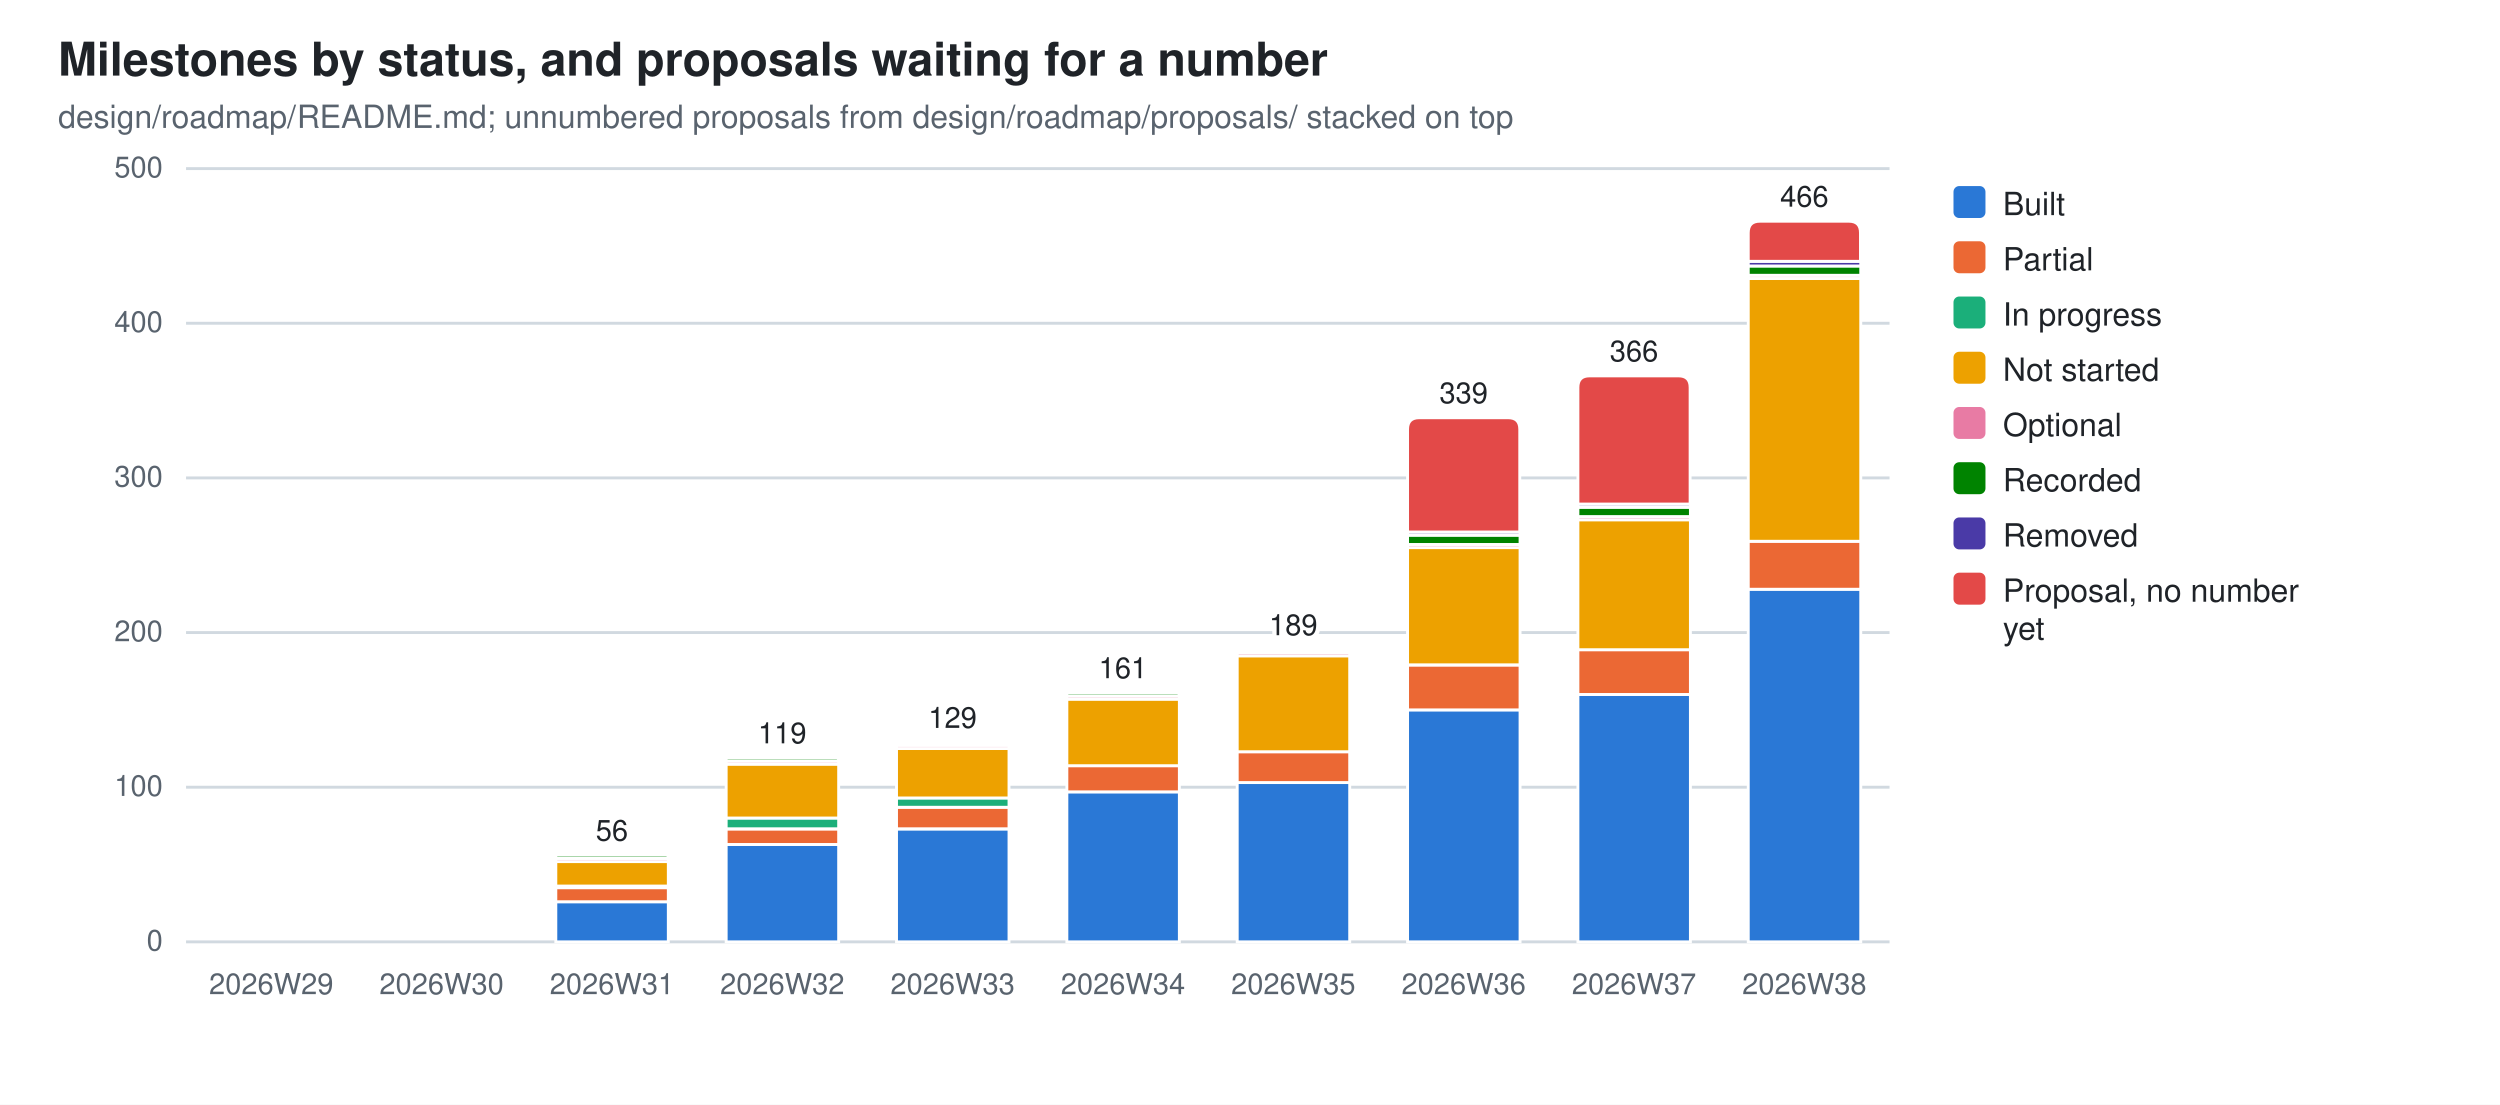
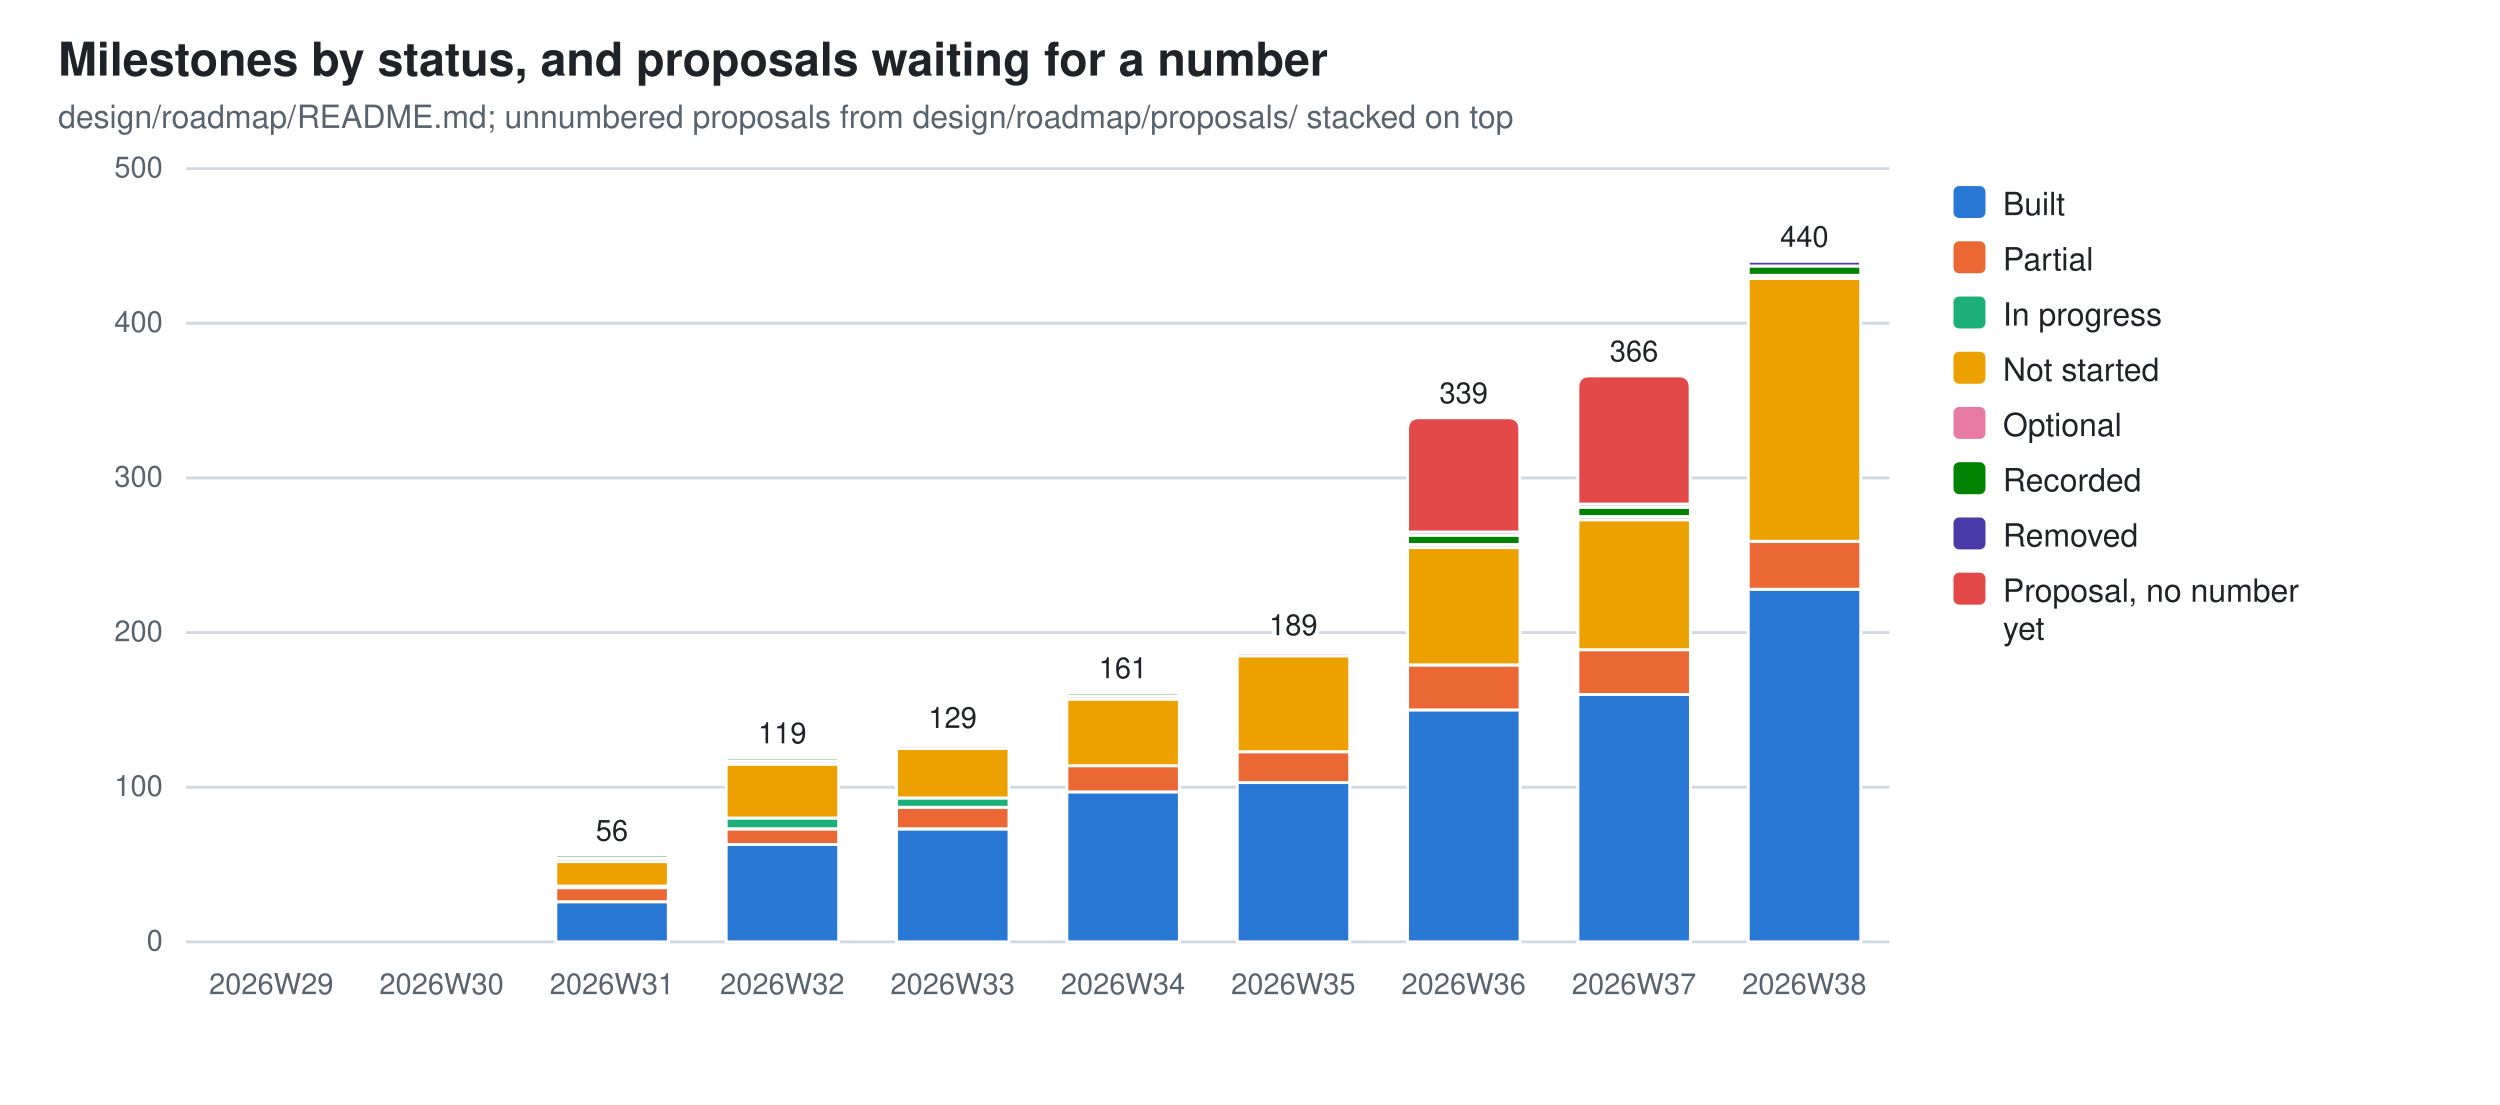
<svg xmlns="http://www.w3.org/2000/svg" width="860" height="380" viewBox="0 0 860 380" role="img" aria-label="Milestones by status, and proposals waiting for a number">
  <style>
  .bg{fill:#ffffff} .fg{fill:#1f2328} .mut{fill:#59636e} .grid{stroke:#d1d9e0}
  .seg{stroke:#ffffff;stroke-width:1}
  .val{paint-order:stroke;stroke:#ffffff;stroke-width:3px;stroke-linejoin:round}
  .s0{fill:#2a78d6}  .s1{fill:#eb6834}  .s2{fill:#1baf7a}  .s3{fill:#eda100}  .s4{fill:#e87ba4}  .s5{fill:#008300}  .s6{fill:#4a3aa7}  .s7{fill:#e34948}
  @media (prefers-color-scheme: dark){
    .bg{fill:#0d1117} .fg{fill:#e6edf3} .mut{fill:#9198a1} .grid{stroke:#30363d}
    .seg{stroke:#0d1117} .val{stroke:#0d1117} .s0{fill:#3987e5} .s1{fill:#d95926} .s2{fill:#199e70} .s3{fill:#c98500} .s4{fill:#d55181} .s5{fill:#008300} .s6{fill:#9085e9} .s7{fill:#e66767}}
  text{font-family:-apple-system,BlinkMacSystemFont,"Segoe UI",Helvetica,Arial,sans-serif}
</style>
  <rect class="bg" width="860" height="380" />
  <text class="fg" x="20" y="26" font-size="16" font-weight="600">Milestones by status, and proposals waiting for a number</text>
  <text class="mut" x="20" y="44" font-size="11">design/roadmap/README.md; unnumbered proposals from design/roadmap/proposals/ stacked on top</text>
  <line class="grid" x1="64" y1="324.0" x2="650.0" y2="324.0" stroke-width="1" />
  <text class="mut" x="56" y="327.0" font-size="10" text-anchor="end">0</text>
  <line class="grid" x1="64" y1="270.8" x2="650.0" y2="270.8" stroke-width="1" />
  <text class="mut" x="56" y="273.8" font-size="10" text-anchor="end">100</text>
  <line class="grid" x1="64" y1="217.6" x2="650.0" y2="217.6" stroke-width="1" />
  <text class="mut" x="56" y="220.6" font-size="10" text-anchor="end">200</text>
  <line class="grid" x1="64" y1="164.4" x2="650.0" y2="164.4" stroke-width="1" />
  <text class="mut" x="56" y="167.4" font-size="10" text-anchor="end">300</text>
  <line class="grid" x1="64" y1="111.2" x2="650.0" y2="111.2" stroke-width="1" />
  <text class="mut" x="56" y="114.2" font-size="10" text-anchor="end">400</text>
  <line class="grid" x1="64" y1="58.0" x2="650.0" y2="58.0" stroke-width="1" />
  <text class="mut" x="56" y="61.0" font-size="10" text-anchor="end">500</text>
  <text class="mut" x="93.3" y="342" font-size="10" text-anchor="middle">2026W29</text>
  <text class="mut" x="151.9" y="342" font-size="10" text-anchor="middle">2026W30</text>
  <rect class="seg s0" x="191.2" y="310.2" width="38.7" height="13.8" />
  <rect class="seg s1" x="191.2" y="305.4" width="38.7" height="4.8" />
  <rect class="seg s2" x="191.2" y="304.8" width="38.7" height="0.5" />
  <rect class="seg s3" x="191.2" y="296.3" width="38.7" height="8.5" />
  <rect class="seg s4" x="191.2" y="295.3" width="38.7" height="1.1" />
  <path class="seg s5" d="M191.2,295.3 V294.7 Q191.2,294.2 191.7,294.2 H229.3 Q229.8,294.2 229.8,294.7 V295.3 Z" />
  <text class="mut" x="210.5" y="342" font-size="10" text-anchor="middle">2026W31</text>
  <text class="fg val" x="210.5" y="289.2" font-size="10" text-anchor="middle">56</text>
  <rect class="seg s0" x="249.8" y="290.5" width="38.7" height="33.5" />
  <rect class="seg s1" x="249.8" y="285.2" width="38.7" height="5.3" />
  <rect class="seg s2" x="249.8" y="281.4" width="38.7" height="3.7" />
  <rect class="seg s3" x="249.8" y="262.8" width="38.7" height="18.6" />
  <rect class="seg s4" x="249.8" y="261.8" width="38.7" height="1.1" />
  <path class="seg s5" d="M249.8,261.8 V261.2 Q249.8,260.7 250.3,260.7 H287.9 Q288.4,260.7 288.4,261.2 V261.8 Z" />
  <text class="mut" x="269.1" y="342" font-size="10" text-anchor="middle">2026W32</text>
  <text class="fg val" x="269.1" y="255.7" font-size="10" text-anchor="middle">119</text>
  <rect class="seg s0" x="308.4" y="285.2" width="38.7" height="38.8" />
  <rect class="seg s1" x="308.4" y="277.7" width="38.7" height="7.4" />
  <rect class="seg s2" x="308.4" y="274.5" width="38.7" height="3.2" />
  <rect class="seg s3" x="308.4" y="257.5" width="38.7" height="17.0" />
  <rect class="seg s4" x="308.4" y="256.4" width="38.7" height="1.1" />
  <path class="seg s5" d="M308.4,256.4 V255.9 Q308.4,255.4 308.9,255.4 H346.5 Q347.0,255.4 347.0,255.9 V256.4 Z" />
  <text class="mut" x="327.7" y="342" font-size="10" text-anchor="middle">2026W33</text>
  <text class="fg val" x="327.7" y="250.4" font-size="10" text-anchor="middle">129</text>
  <rect class="seg s0" x="367.0" y="272.4" width="38.7" height="51.6" />
  <rect class="seg s1" x="367.0" y="263.4" width="38.7" height="9.0" />
  <rect class="seg s3" x="367.0" y="240.5" width="38.7" height="22.9" />
  <rect class="seg s4" x="367.0" y="239.4" width="38.7" height="1.1" />
  <path class="seg s5" d="M367.0,239.4 V238.9 Q367.0,238.3 367.5,238.3 H405.1 Q405.6,238.3 405.6,238.9 V239.4 Z" />
  <text class="mut" x="386.3" y="342" font-size="10" text-anchor="middle">2026W34</text>
  <text class="fg val" x="386.3" y="233.3" font-size="10" text-anchor="middle">161</text>
  <rect class="seg s0" x="425.6" y="269.2" width="38.7" height="54.8" />
  <rect class="seg s1" x="425.6" y="258.6" width="38.7" height="10.6" />
  <rect class="seg s3" x="425.6" y="225.6" width="38.7" height="33.0" />
  <rect class="seg s4" x="425.6" y="224.5" width="38.7" height="1.1" />
  <path class="seg s5" d="M425.6,224.5 V224.0 Q425.6,223.5 426.1,223.5 H463.7 Q464.2,223.5 464.2,224.0 V224.5 Z" />
  <text class="mut" x="444.9" y="342" font-size="10" text-anchor="middle">2026W35</text>
  <text class="fg val" x="444.9" y="218.5" font-size="10" text-anchor="middle">189</text>
  <rect class="seg s0" x="484.2" y="244.2" width="38.7" height="79.8" />
  <rect class="seg s1" x="484.2" y="228.8" width="38.7" height="15.4" />
  <rect class="seg s3" x="484.2" y="188.3" width="38.7" height="40.4" />
  <rect class="seg s4" x="484.2" y="187.3" width="38.7" height="1.1" />
  <rect class="seg s5" x="484.2" y="184.1" width="38.7" height="3.2" />
  <rect class="seg s6" x="484.2" y="183.0" width="38.7" height="1.1" />
  <path class="seg s7" d="M484.2,183.0 V147.7 Q484.2,143.7 488.2,143.7 H518.8 Q522.8,143.7 522.8,147.7 V183.0 Z" />
  <text class="mut" x="503.5" y="342" font-size="10" text-anchor="middle">2026W36</text>
  <text class="fg val" x="503.5" y="138.7" font-size="10" text-anchor="middle">339</text>
  <rect class="seg s0" x="542.8" y="238.9" width="38.7" height="85.1" />
  <rect class="seg s1" x="542.8" y="223.5" width="38.7" height="15.4" />
  <rect class="seg s3" x="542.8" y="178.8" width="38.7" height="44.7" />
  <rect class="seg s4" x="542.8" y="177.7" width="38.7" height="1.1" />
  <rect class="seg s5" x="542.8" y="174.5" width="38.7" height="3.2" />
  <rect class="seg s6" x="542.8" y="173.4" width="38.7" height="1.1" />
  <path class="seg s7" d="M542.8,173.4 V133.3 Q542.8,129.3 546.8,129.3 H577.4 Q581.4,129.3 581.4,133.3 V173.4 Z" />
  <text class="mut" x="562.1" y="342" font-size="10" text-anchor="middle">2026W37</text>
  <text class="fg val" x="562.1" y="124.3" font-size="10" text-anchor="middle">366</text>
  <rect class="seg s0" x="601.4" y="202.7" width="38.7" height="121.3" />
  <rect class="seg s1" x="601.4" y="186.2" width="38.7" height="16.5" />
  <rect class="seg s3" x="601.4" y="95.8" width="38.7" height="90.4" />
  <rect class="seg s4" x="601.4" y="94.7" width="38.7" height="1.1" />
  <rect class="seg s5" x="601.4" y="91.5" width="38.7" height="3.2" />
-   <rect class="seg s6" x="601.4" y="89.9" width="38.7" height="1.6" />
-   <path class="seg s7" d="M601.4,89.9 V80.1 Q601.4,76.1 605.4,76.1 H636.0 Q640.0,76.1 640.0,80.1 V89.9 Z" />
+   <path class="seg s6" d="M601.4,91.5 V90.7 Q601.4,89.9 602.2,89.9 H639.2 Q640.0,89.9 640.0,90.7 V91.5 Z" />
  <text class="mut" x="620.7" y="342" font-size="10" text-anchor="middle">2026W38</text>
-   <text class="fg val" x="620.7" y="71.1" font-size="10" text-anchor="middle">466</text>
+   <text class="fg val" x="620.7" y="84.9" font-size="10" text-anchor="middle">440</text>
  <rect class="s0" x="672" y="64" width="11" height="11" rx="2" />
  <text class="fg" y="74" font-size="11">
    <tspan x="689" dy="0">Built</tspan>
  </text>
  <rect class="s1" x="672" y="83" width="11" height="11" rx="2" />
  <text class="fg" y="93" font-size="11">
    <tspan x="689" dy="0">Partial</tspan>
  </text>
  <rect class="s2" x="672" y="102" width="11" height="11" rx="2" />
  <text class="fg" y="112" font-size="11">
    <tspan x="689" dy="0">In progress</tspan>
  </text>
  <rect class="s3" x="672" y="121" width="11" height="11" rx="2" />
  <text class="fg" y="131" font-size="11">
    <tspan x="689" dy="0">Not started</tspan>
  </text>
  <rect class="s4" x="672" y="140" width="11" height="11" rx="2" />
  <text class="fg" y="150" font-size="11">
    <tspan x="689" dy="0">Optional</tspan>
  </text>
  <rect class="s5" x="672" y="159" width="11" height="11" rx="2" />
  <text class="fg" y="169" font-size="11">
    <tspan x="689" dy="0">Recorded</tspan>
  </text>
  <rect class="s6" x="672" y="178" width="11" height="11" rx="2" />
  <text class="fg" y="188" font-size="11">
    <tspan x="689" dy="0">Removed</tspan>
  </text>
  <rect class="s7" x="672" y="197" width="11" height="11" rx="2" />
  <text class="fg" y="207" font-size="11">
    <tspan x="689" dy="0">Proposal, no number</tspan>
    <tspan x="689" dy="13">yet</tspan>
  </text>
</svg>
